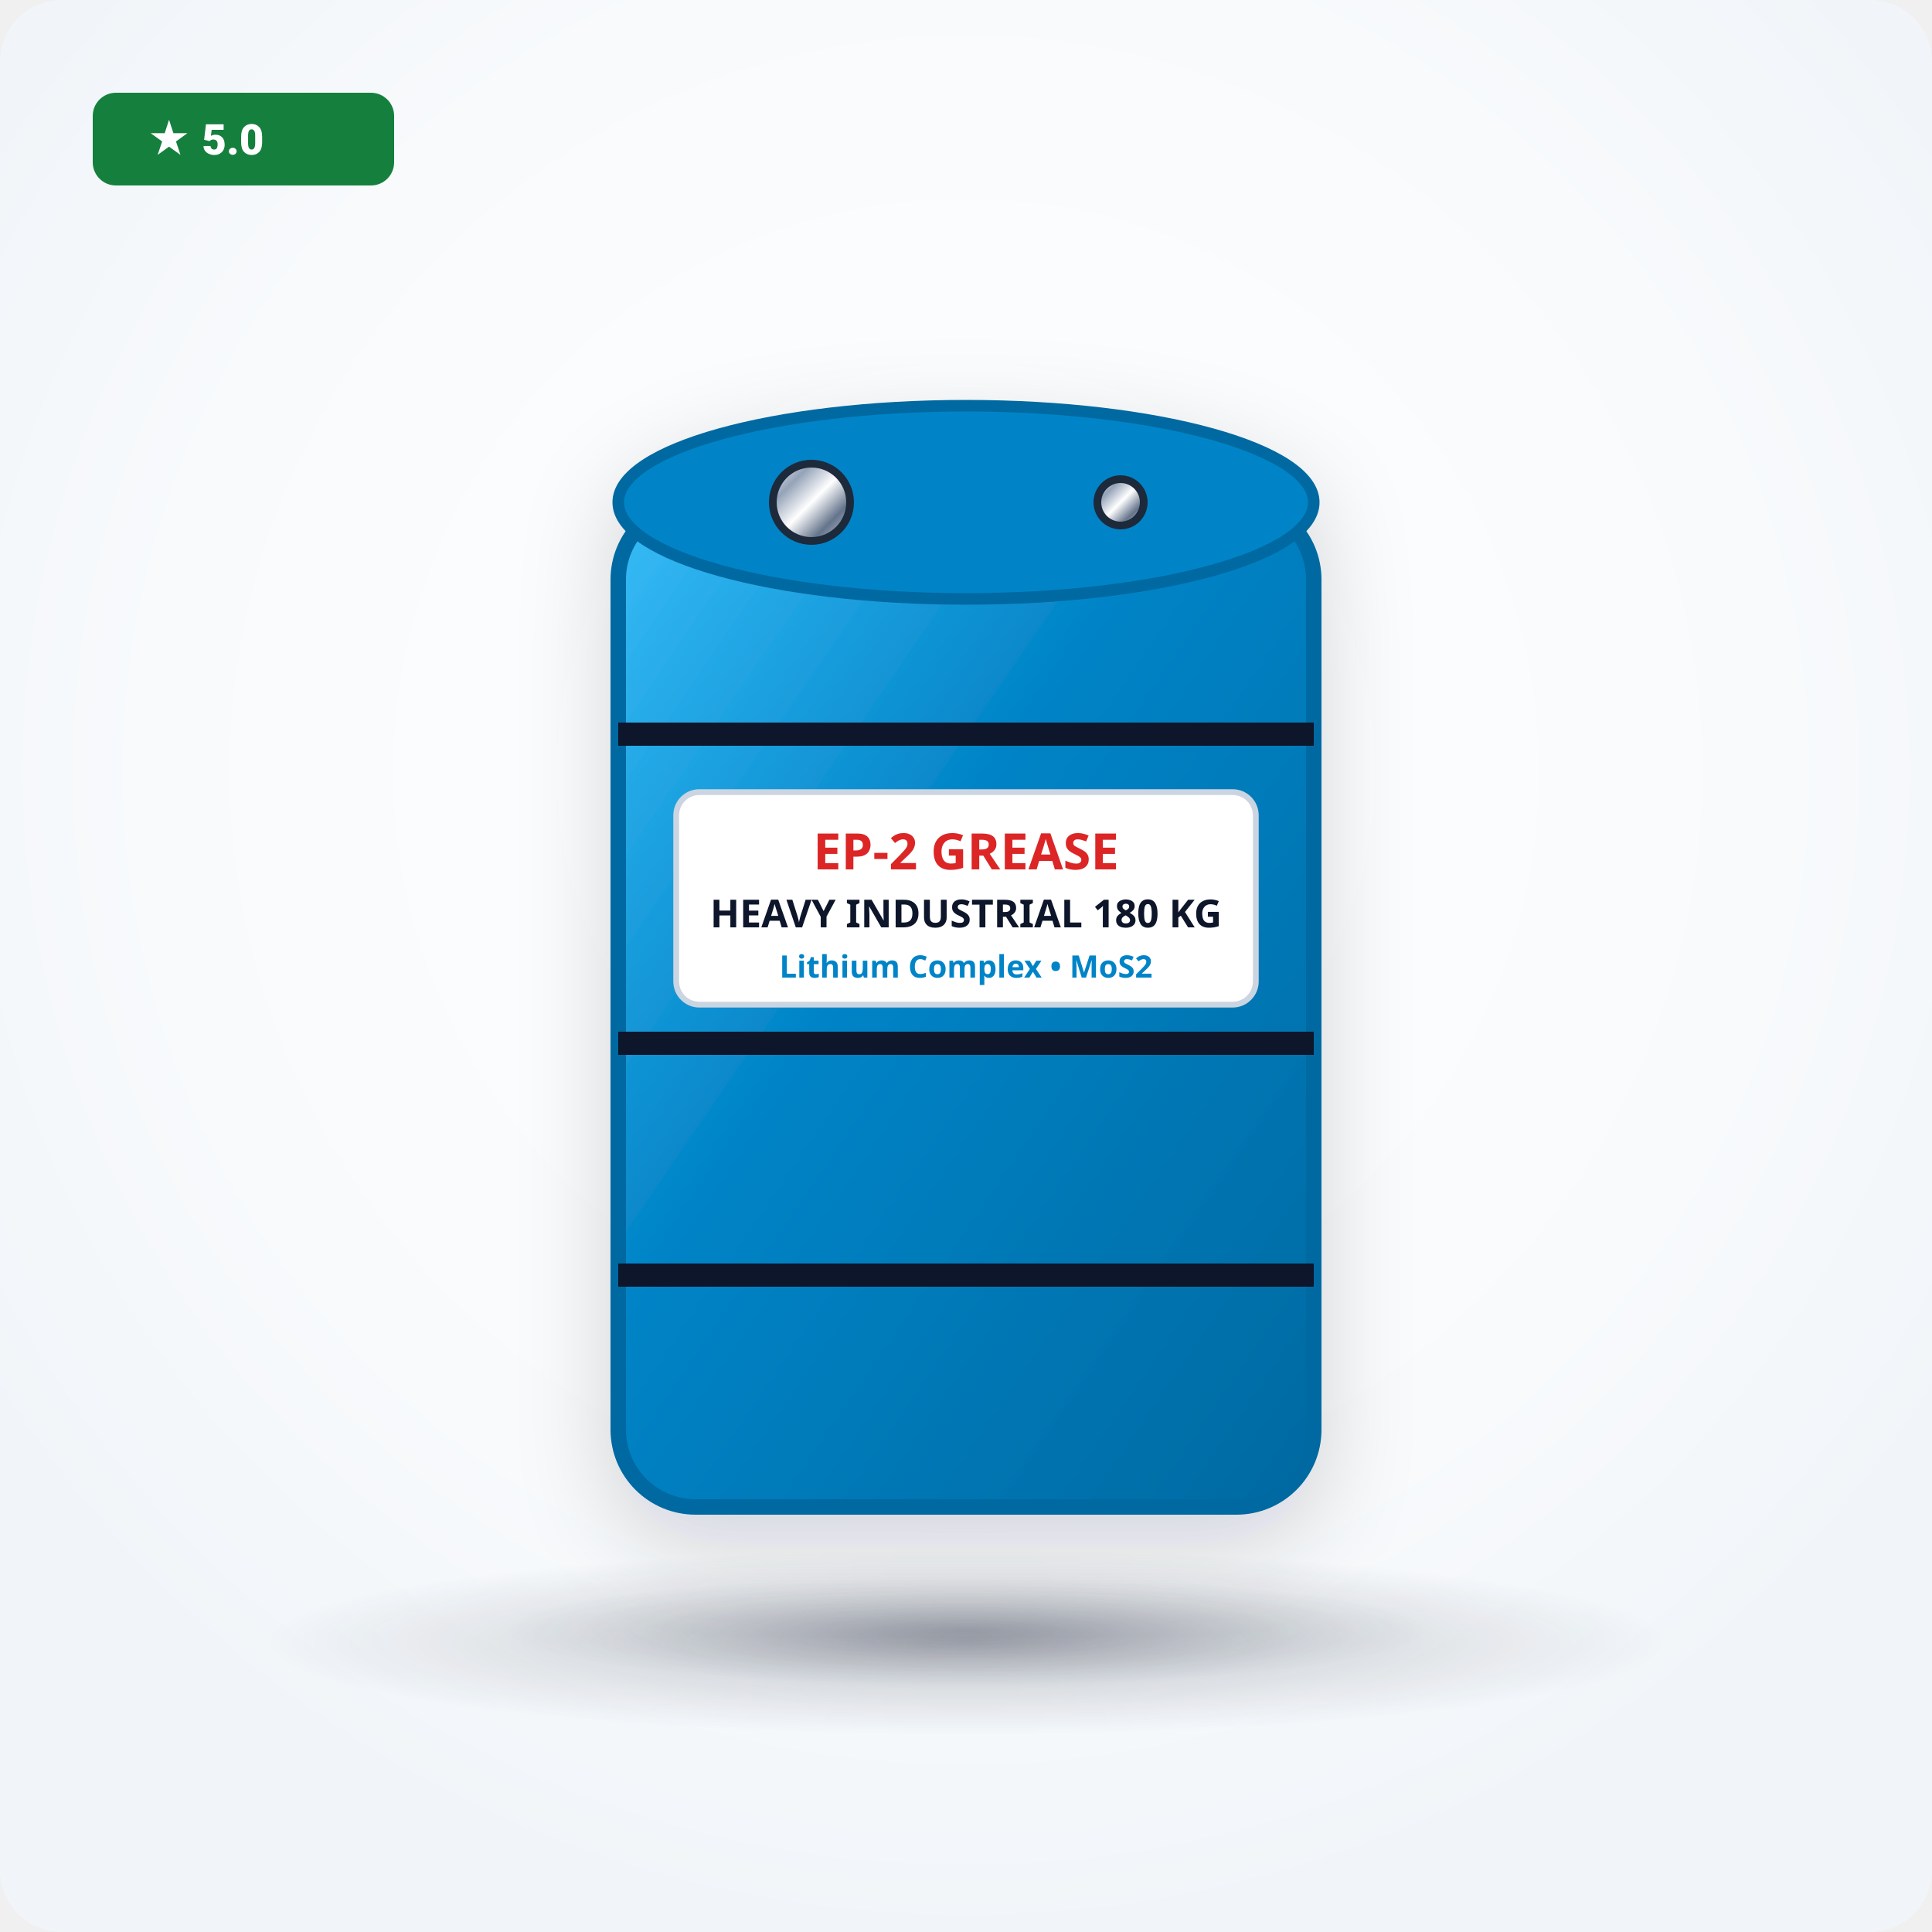
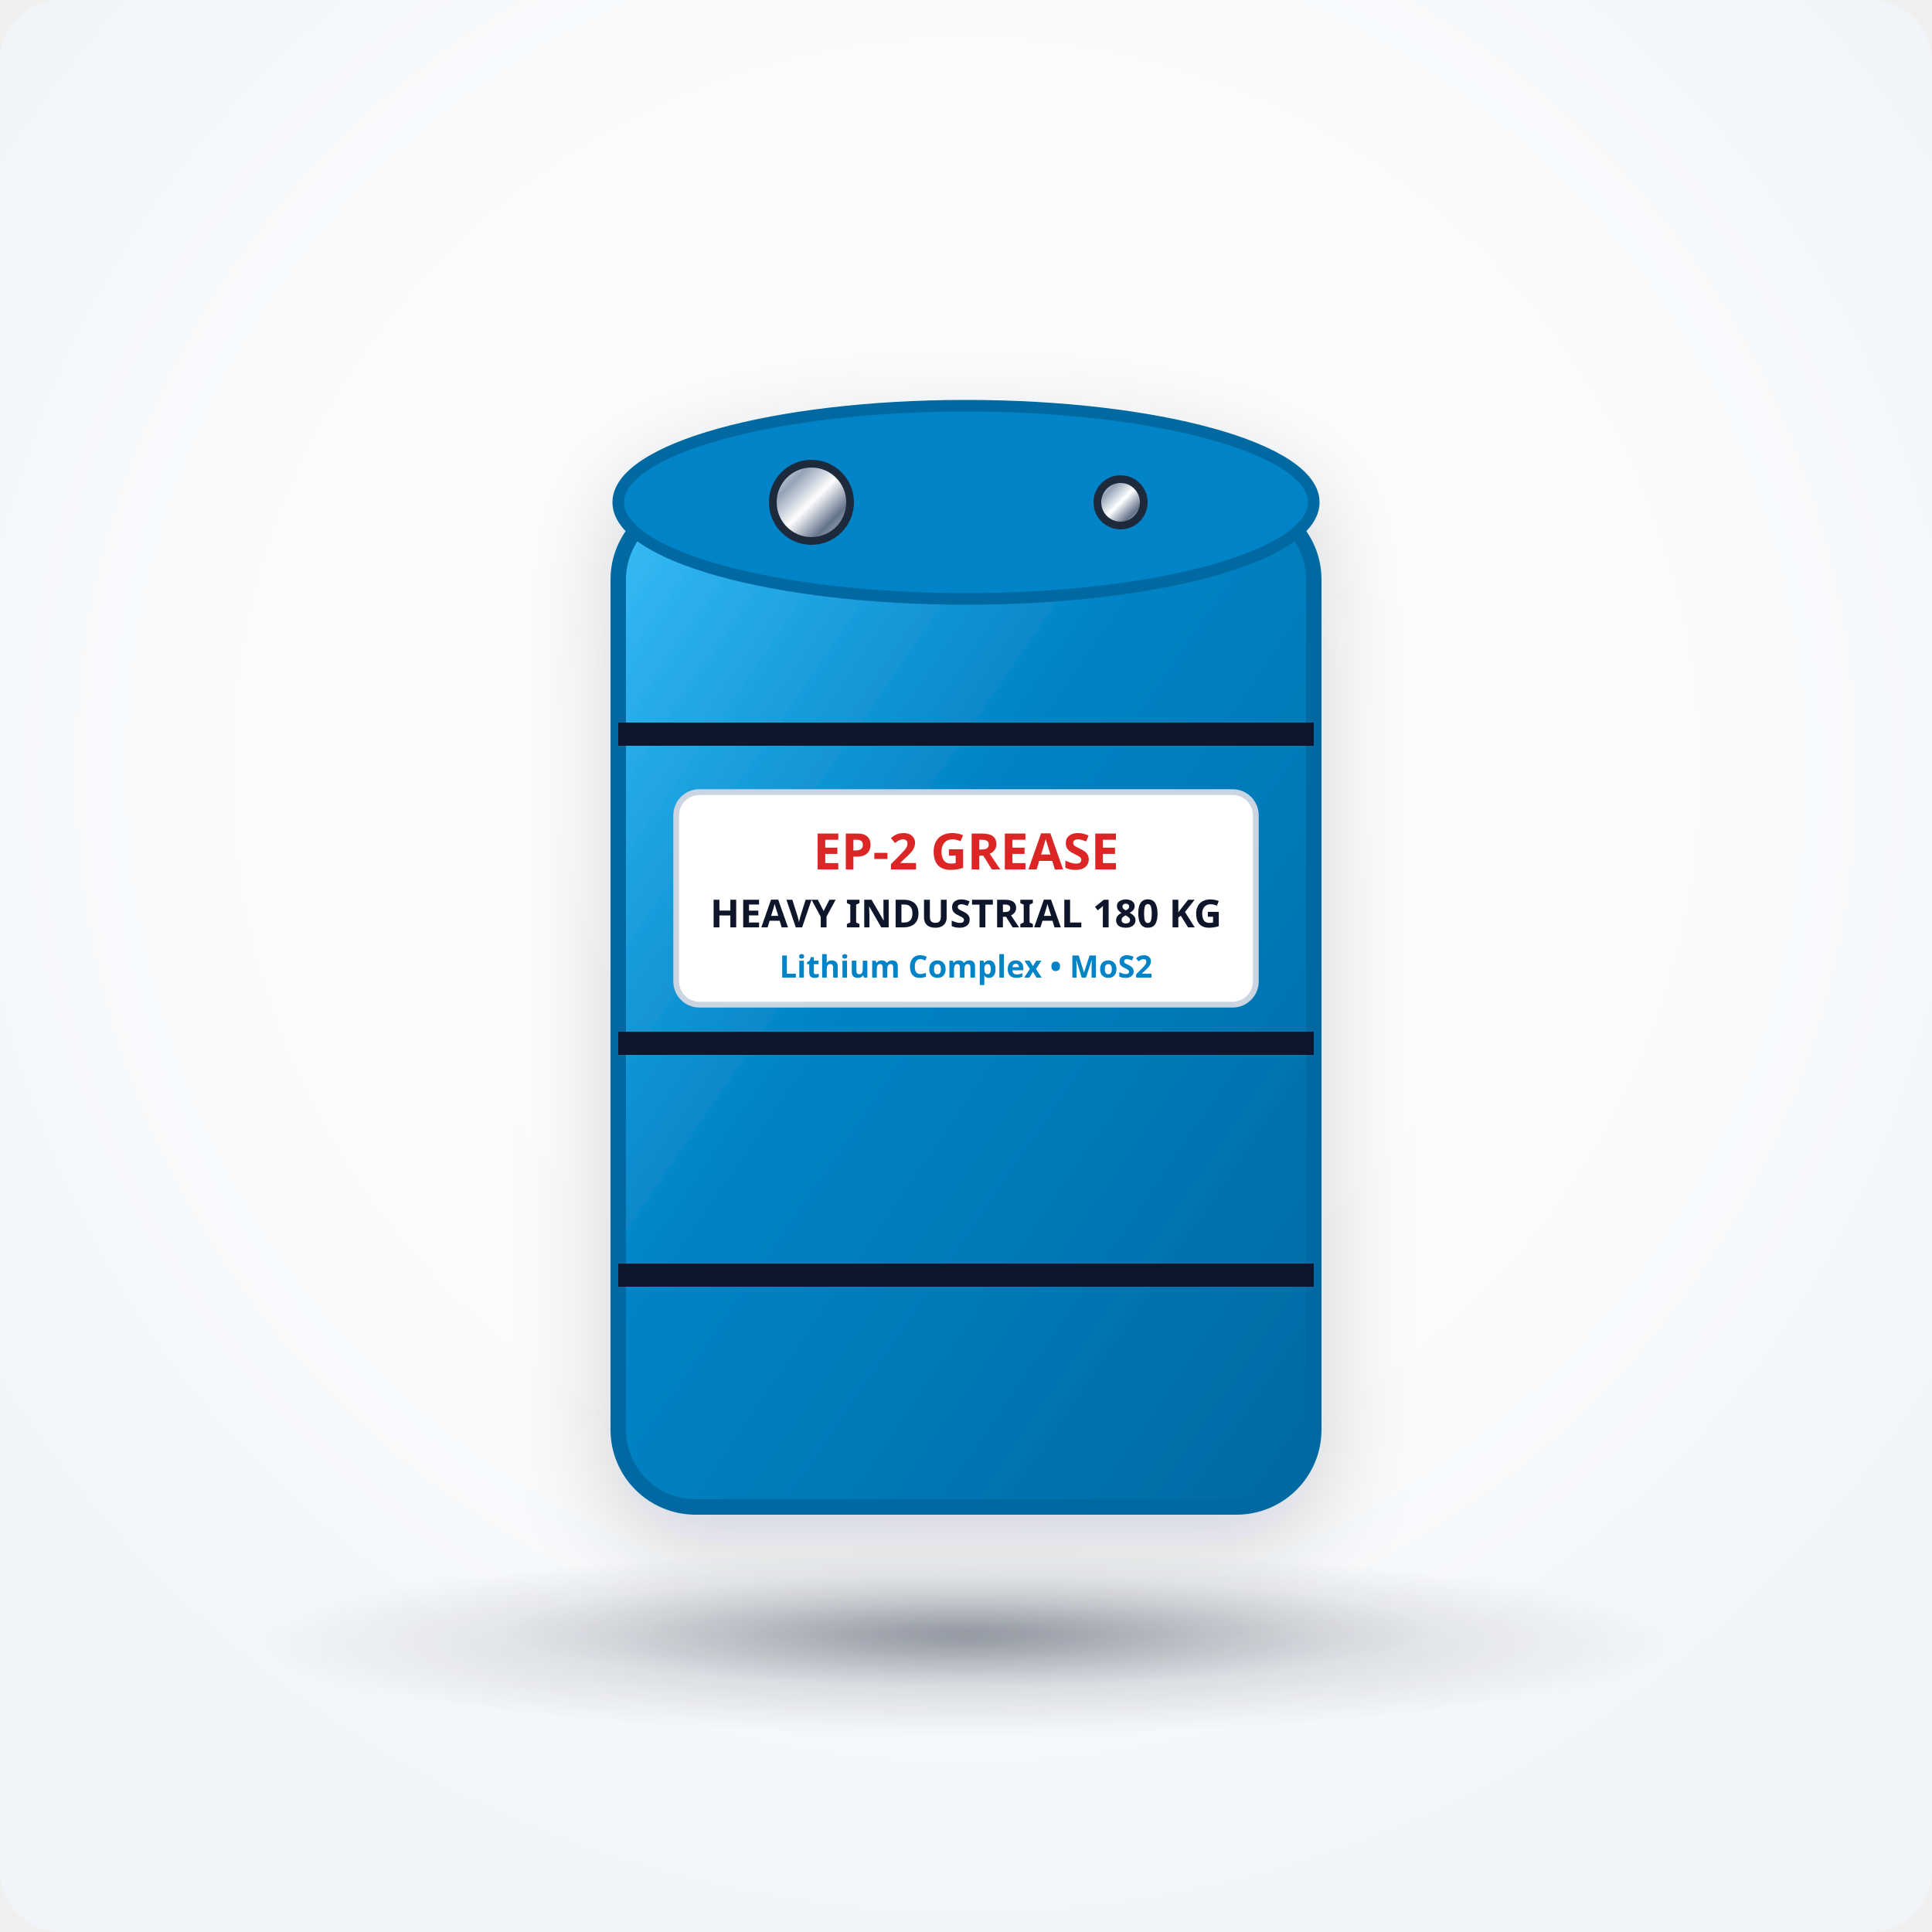
<svg xmlns="http://www.w3.org/2000/svg" viewBox="0 0 500 500" width="500" height="500">
  <defs>
    <radialGradient id="studioBg" cx="50%" cy="40%" r="60%">
      <stop offset="0%" stop-color="#ffffff" />
      <stop offset="70%" stop-color="#f8fafc" />
      <stop offset="100%" stop-color="#f1f5f9" />
    </radialGradient>
    <radialGradient id="contactShadow" cx="50%" cy="50%" r="50%">
      <stop offset="0%" stop-color="rgba(15, 23, 42, 0.28)" />
      <stop offset="50%" stop-color="rgba(15, 23, 42, 0.12)" />
      <stop offset="100%" stop-color="rgba(15, 23, 42, 0)" />
    </radialGradient>
    <linearGradient id="chromeGrad" x1="0%" y1="0%" x2="100%" y2="100%">
      <stop offset="0%" stop-color="#f1f5f9" />
      <stop offset="25%" stop-color="#94a3b8" />
      <stop offset="50%" stop-color="#ffffff" />
      <stop offset="75%" stop-color="#64748b" />
      <stop offset="100%" stop-color="#cbd5e1" />
    </linearGradient>
    <linearGradient id="copperGrad" x1="0%" y1="0%" x2="100%" y2="100%">
      <stop offset="0%" stop-color="#fdba74" />
      <stop offset="35%" stop-color="#ea580c" />
      <stop offset="70%" stop-color="#fed7aa" />
      <stop offset="100%" stop-color="#c2410c" />
    </linearGradient>
    <linearGradient id="darkMetal" x1="0%" y1="0%" x2="0%" y2="100%">
      <stop offset="0%" stop-color="#475569" />
      <stop offset="50%" stop-color="#1e293b" />
      <stop offset="100%" stop-color="#0f172a" />
    </linearGradient>
    <linearGradient id="toolBlue" x1="0%" y1="0%" x2="100%" y2="100%">
      <stop offset="0%" stop-color="#38bdf8" />
      <stop offset="40%" stop-color="#0284c7" />
      <stop offset="100%" stop-color="#0369a1" />
    </linearGradient>
    <linearGradient id="safetyOrange" x1="0%" y1="0%" x2="100%" y2="100%">
      <stop offset="0%" stop-color="#fb923c" />
      <stop offset="50%" stop-color="#ea580c" />
      <stop offset="100%" stop-color="#c2410c" />
    </linearGradient>
    <linearGradient id="dangerRed" x1="0%" y1="0%" x2="100%" y2="100%">
      <stop offset="0%" stop-color="#f87171" />
      <stop offset="50%" stop-color="#dc2626" />
      <stop offset="100%" stop-color="#991b1b" />
    </linearGradient>
    <linearGradient id="cautionYellow" x1="0%" y1="0%" x2="100%" y2="100%">
      <stop offset="0%" stop-color="#fde047" />
      <stop offset="40%" stop-color="#eab308" />
      <stop offset="100%" stop-color="#ca8a04" />
    </linearGradient>
    <filter id="softGlow" x="-20%" y="-20%" width="140%" height="140%">
      <feDropShadow dx="0" dy="8" stdDeviation="12" flood-color="#0f172a" flood-opacity="0.16" />
    </filter>
  </defs>
  <rect width="500" height="500" rx="16" fill="url(#studioBg)" />
  <ellipse cx="250" cy="425" rx="180" ry="24" fill="url(#contactShadow)" />
  <ellipse cx="250" cy="422" rx="120" ry="14" fill="url(#contactShadow)" opacity="0.8" />
  <g filter="url(#softGlow)">
    <g transform="translate(130, 60)">
      <rect x="30" y="70" width="180" height="260" rx="20" fill="url(#toolBlue)" stroke="#0369a1" stroke-width="4" />
      <line x1="30" y1="130" x2="210" y2="130" stroke="#0f172a" stroke-width="6" />
      <line x1="30" y1="210" x2="210" y2="210" stroke="#0f172a" stroke-width="6" />
      <line x1="30" y1="270" x2="210" y2="270" stroke="#0f172a" stroke-width="6" />
      <ellipse cx="120" cy="70" rx="90" ry="25" fill="#0284c7" stroke="#0369a1" stroke-width="3" />
      <circle cx="80" cy="70" r="10" fill="url(#chromeGrad)" stroke="#1e293b" stroke-width="2" />
      <circle cx="160" cy="70" r="6" fill="url(#chromeGrad)" stroke="#1e293b" stroke-width="2" />
      <rect x="45" y="145" width="150" height="55" rx="6" fill="#ffffff" stroke="#cbd5e1" stroke-width="1.5" />
      <text x="120" y="165" font-family="sans-serif" font-size="13" font-weight="900" fill="#dc2626" text-anchor="middle">EP-2 GREASE</text>
      <text x="120" y="180" font-family="sans-serif" font-size="10" font-weight="800" fill="#0f172a" text-anchor="middle">HEAVY INDUSTRIAL 180 KG</text>
      <text x="120" y="193" font-family="sans-serif" font-size="8" font-weight="700" fill="#0284c7" text-anchor="middle">Lithium Complex • MoS2</text>
    </g>
  </g>
-   <g transform="translate(24, 24)">
-     <rect width="78" height="24" rx="6" fill="#15803d" />
-     <text x="14" y="16" font-family="-apple-system, BlinkMacSystemFont, 'Segoe UI', Roboto, sans-serif" font-size="11" font-weight="800" fill="#ffffff">★ 5.0</text>
-   </g>
</svg>
